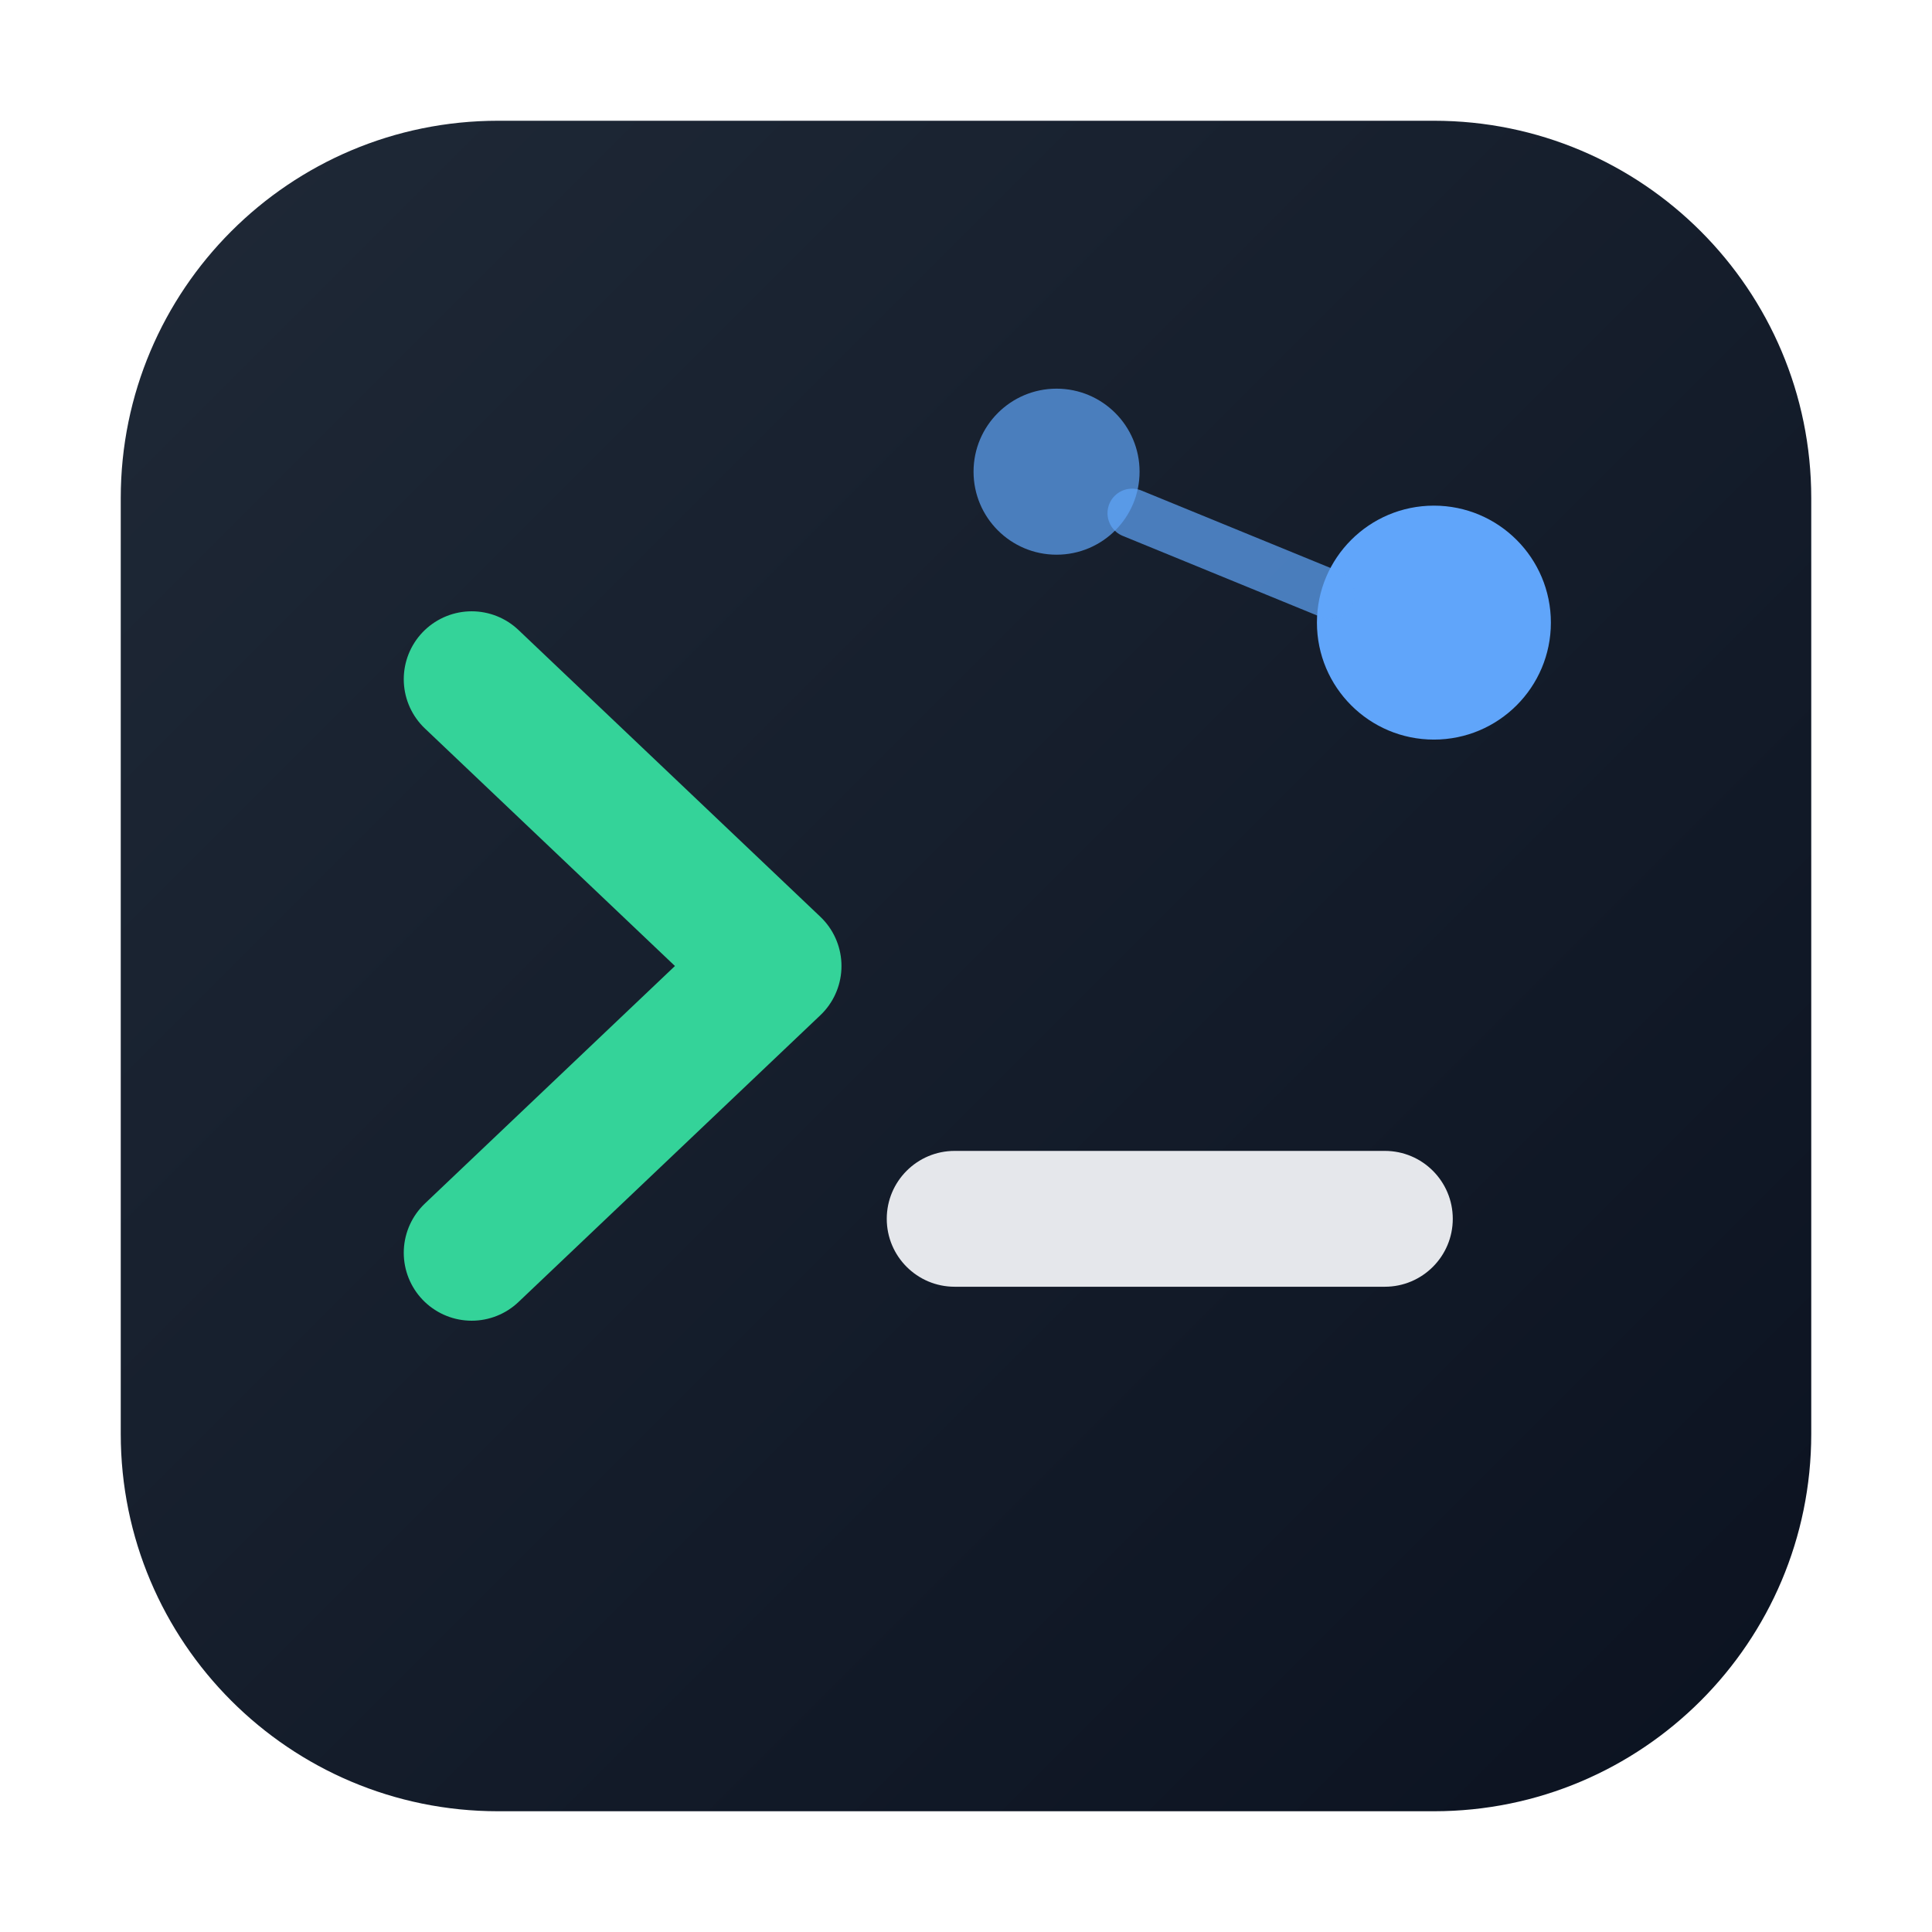
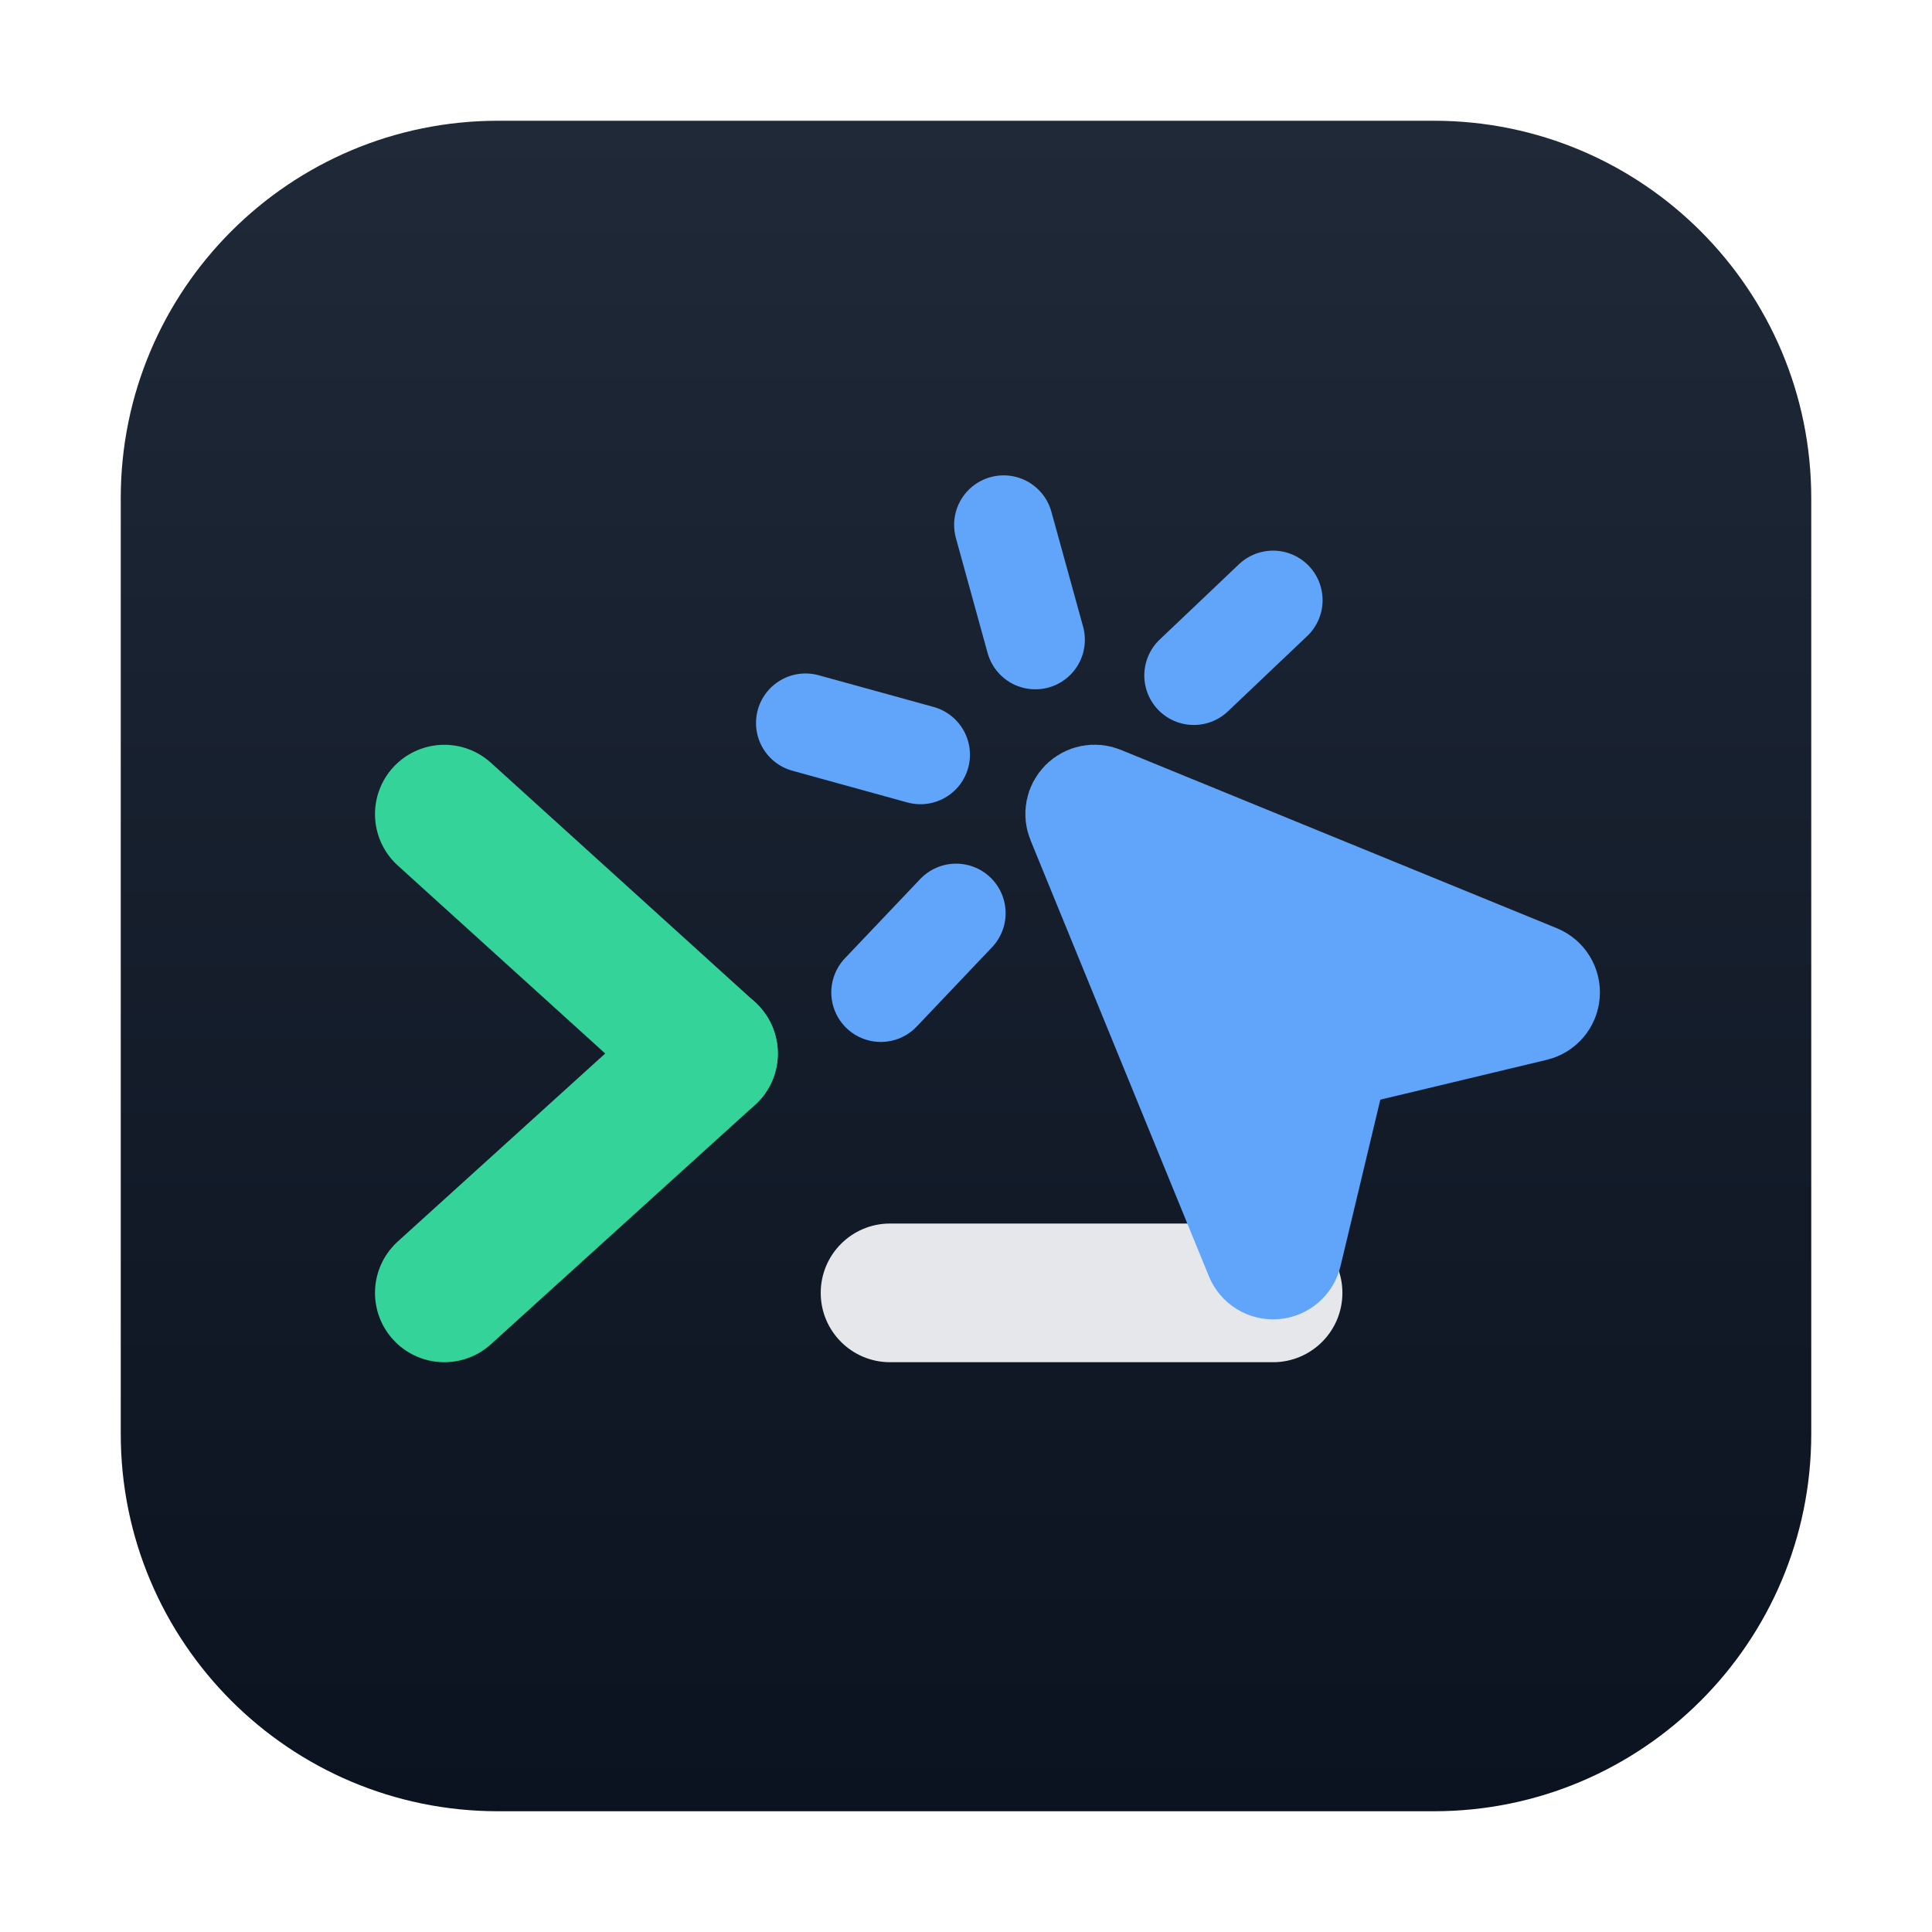
<svg xmlns="http://www.w3.org/2000/svg" width="1024" height="1024" viewBox="0 0 1024 1024">
  <defs>
-     <linearGradient id="bg" x1="0" y1="0" x2="1" y2="1">
+     <linearGradient id="bg" x1="0" y1="0" x2="0" y2="1">
      <stop offset="0" stop-color="#1f2937" />
      <stop offset="1" stop-color="#0b1220" />
    </linearGradient>
  </defs>
  <rect x="64" y="64" width="896" height="896" rx="200" fill="url(#bg)" />
-   <path d="M250 360 L410 512 L250 664" fill="none" stroke="#34d399" stroke-width="72" stroke-linecap="round" stroke-linejoin="round" />
-   <rect x="470" y="610" width="300" height="72" rx="36" fill="#e5e7eb" />
-   <circle cx="760" cy="330" r="62" fill="#60a5fa" />
-   <circle cx="560" cy="250" r="44" fill="#60a5fa" opacity="0.7" />
-   <path d="M600 272 L705 315" stroke="#60a5fa" stroke-width="26" stroke-linecap="round" opacity="0.7" />
+   <g transform="translate(512 512) scale(0.875) translate(-512 -512)">
+     <line x1="196" y1="420" x2="356" y2="565" stroke="#34d399" stroke-width="84" stroke-linecap="round" />
+     <line x1="356" y1="565" x2="196" y2="710" stroke="#34d399" stroke-width="84" stroke-linecap="round" />
+     <rect x="424" y="668" width="316" height="84" rx="42.0" fill="#e5e7eb" />
+     <path d="M 578.89 424.56 A 11.95 11.95 0 0 1 594.56 408.89 L 858.56 516.89 A 12.00 12.00 0 0 1 856.78 539.66 L 752.41 564.65 A 24.00 24.00 0 0 0 734.65 582.38 L 709.69 686.78 A 12.00 12.00 0 0 1 686.89 688.56 Z" fill="#60a5fa" stroke="#60a5fa" stroke-width="60" stroke-linecap="round" stroke-linejoin="round" />
+     <path d="M 698.00 290.40 L 650.00 336.00" fill="none" stroke="#60a5fa" stroke-width="60" stroke-linecap="round" />
+     <path d="M 484.40 384.00 L 414.80 364.80" fill="none" stroke="#60a5fa" stroke-width="60" stroke-linecap="round" />
+     <path d="M 506.00 480.00 L 460.40 528.00" fill="none" stroke="#60a5fa" stroke-width="60" stroke-linecap="round" />
+     <path d="M 534.80 244.80 L 554.00 314.40" fill="none" stroke="#60a5fa" stroke-width="60" stroke-linecap="round" />
+   </g>
</svg>
